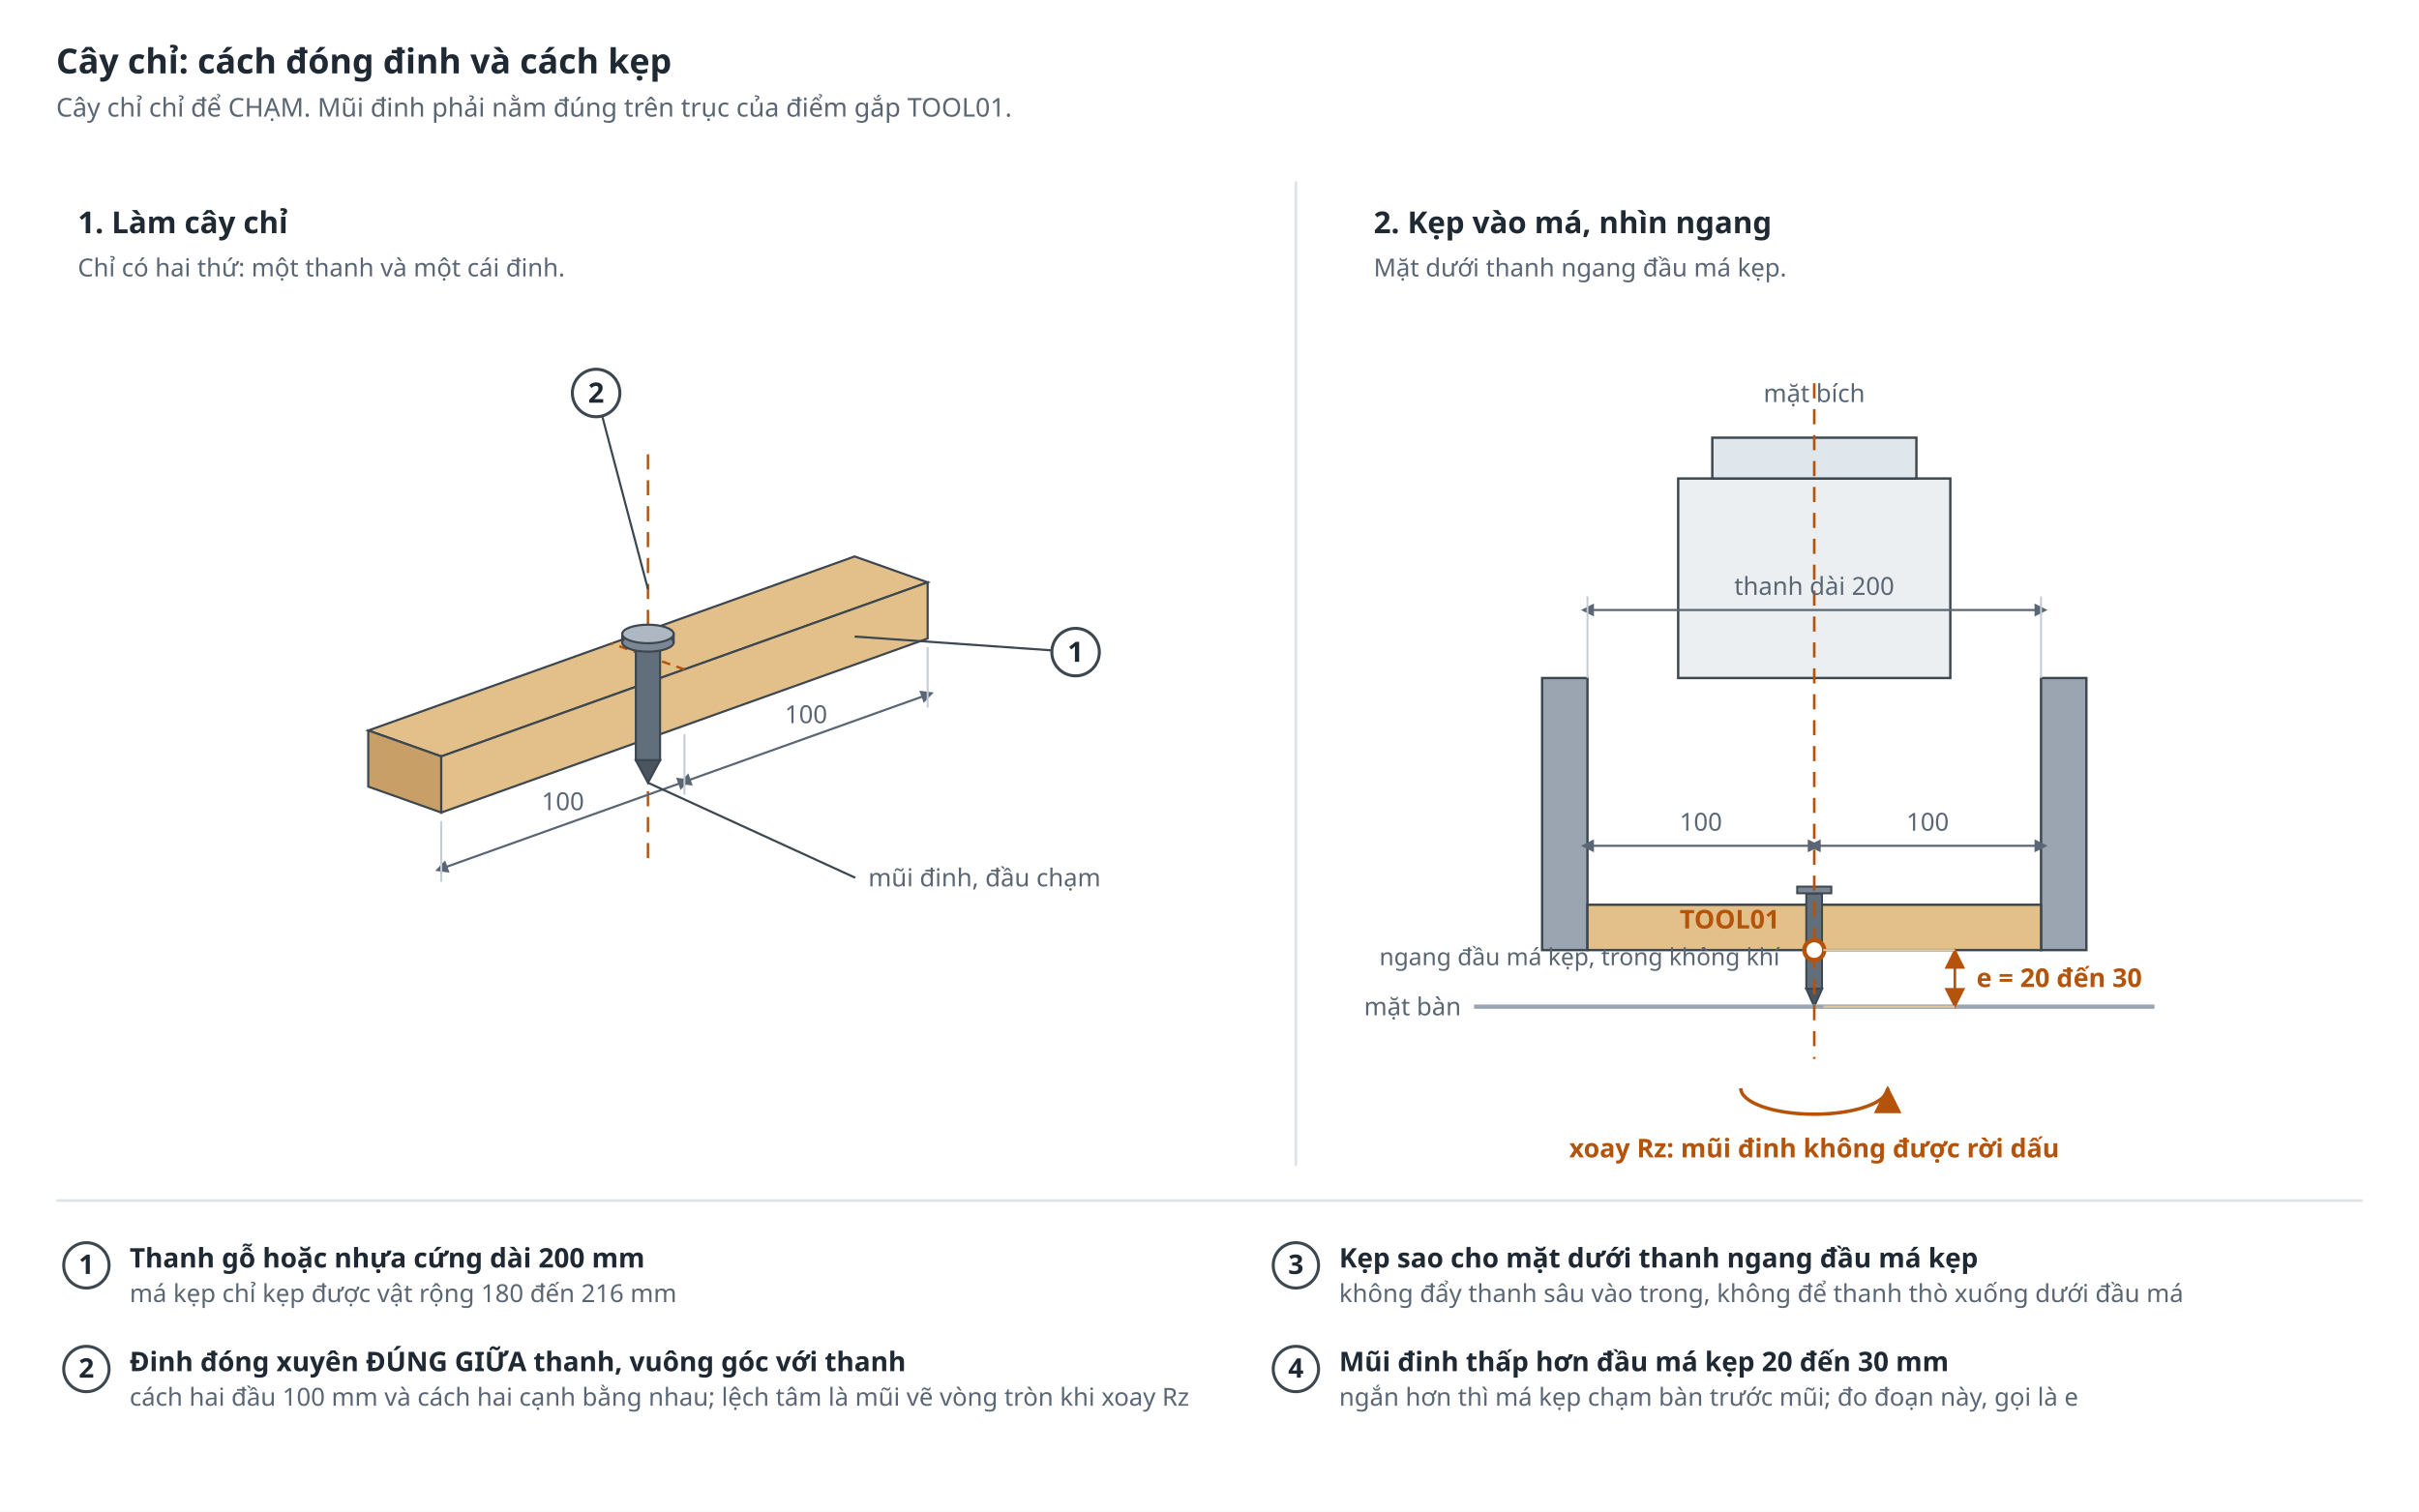
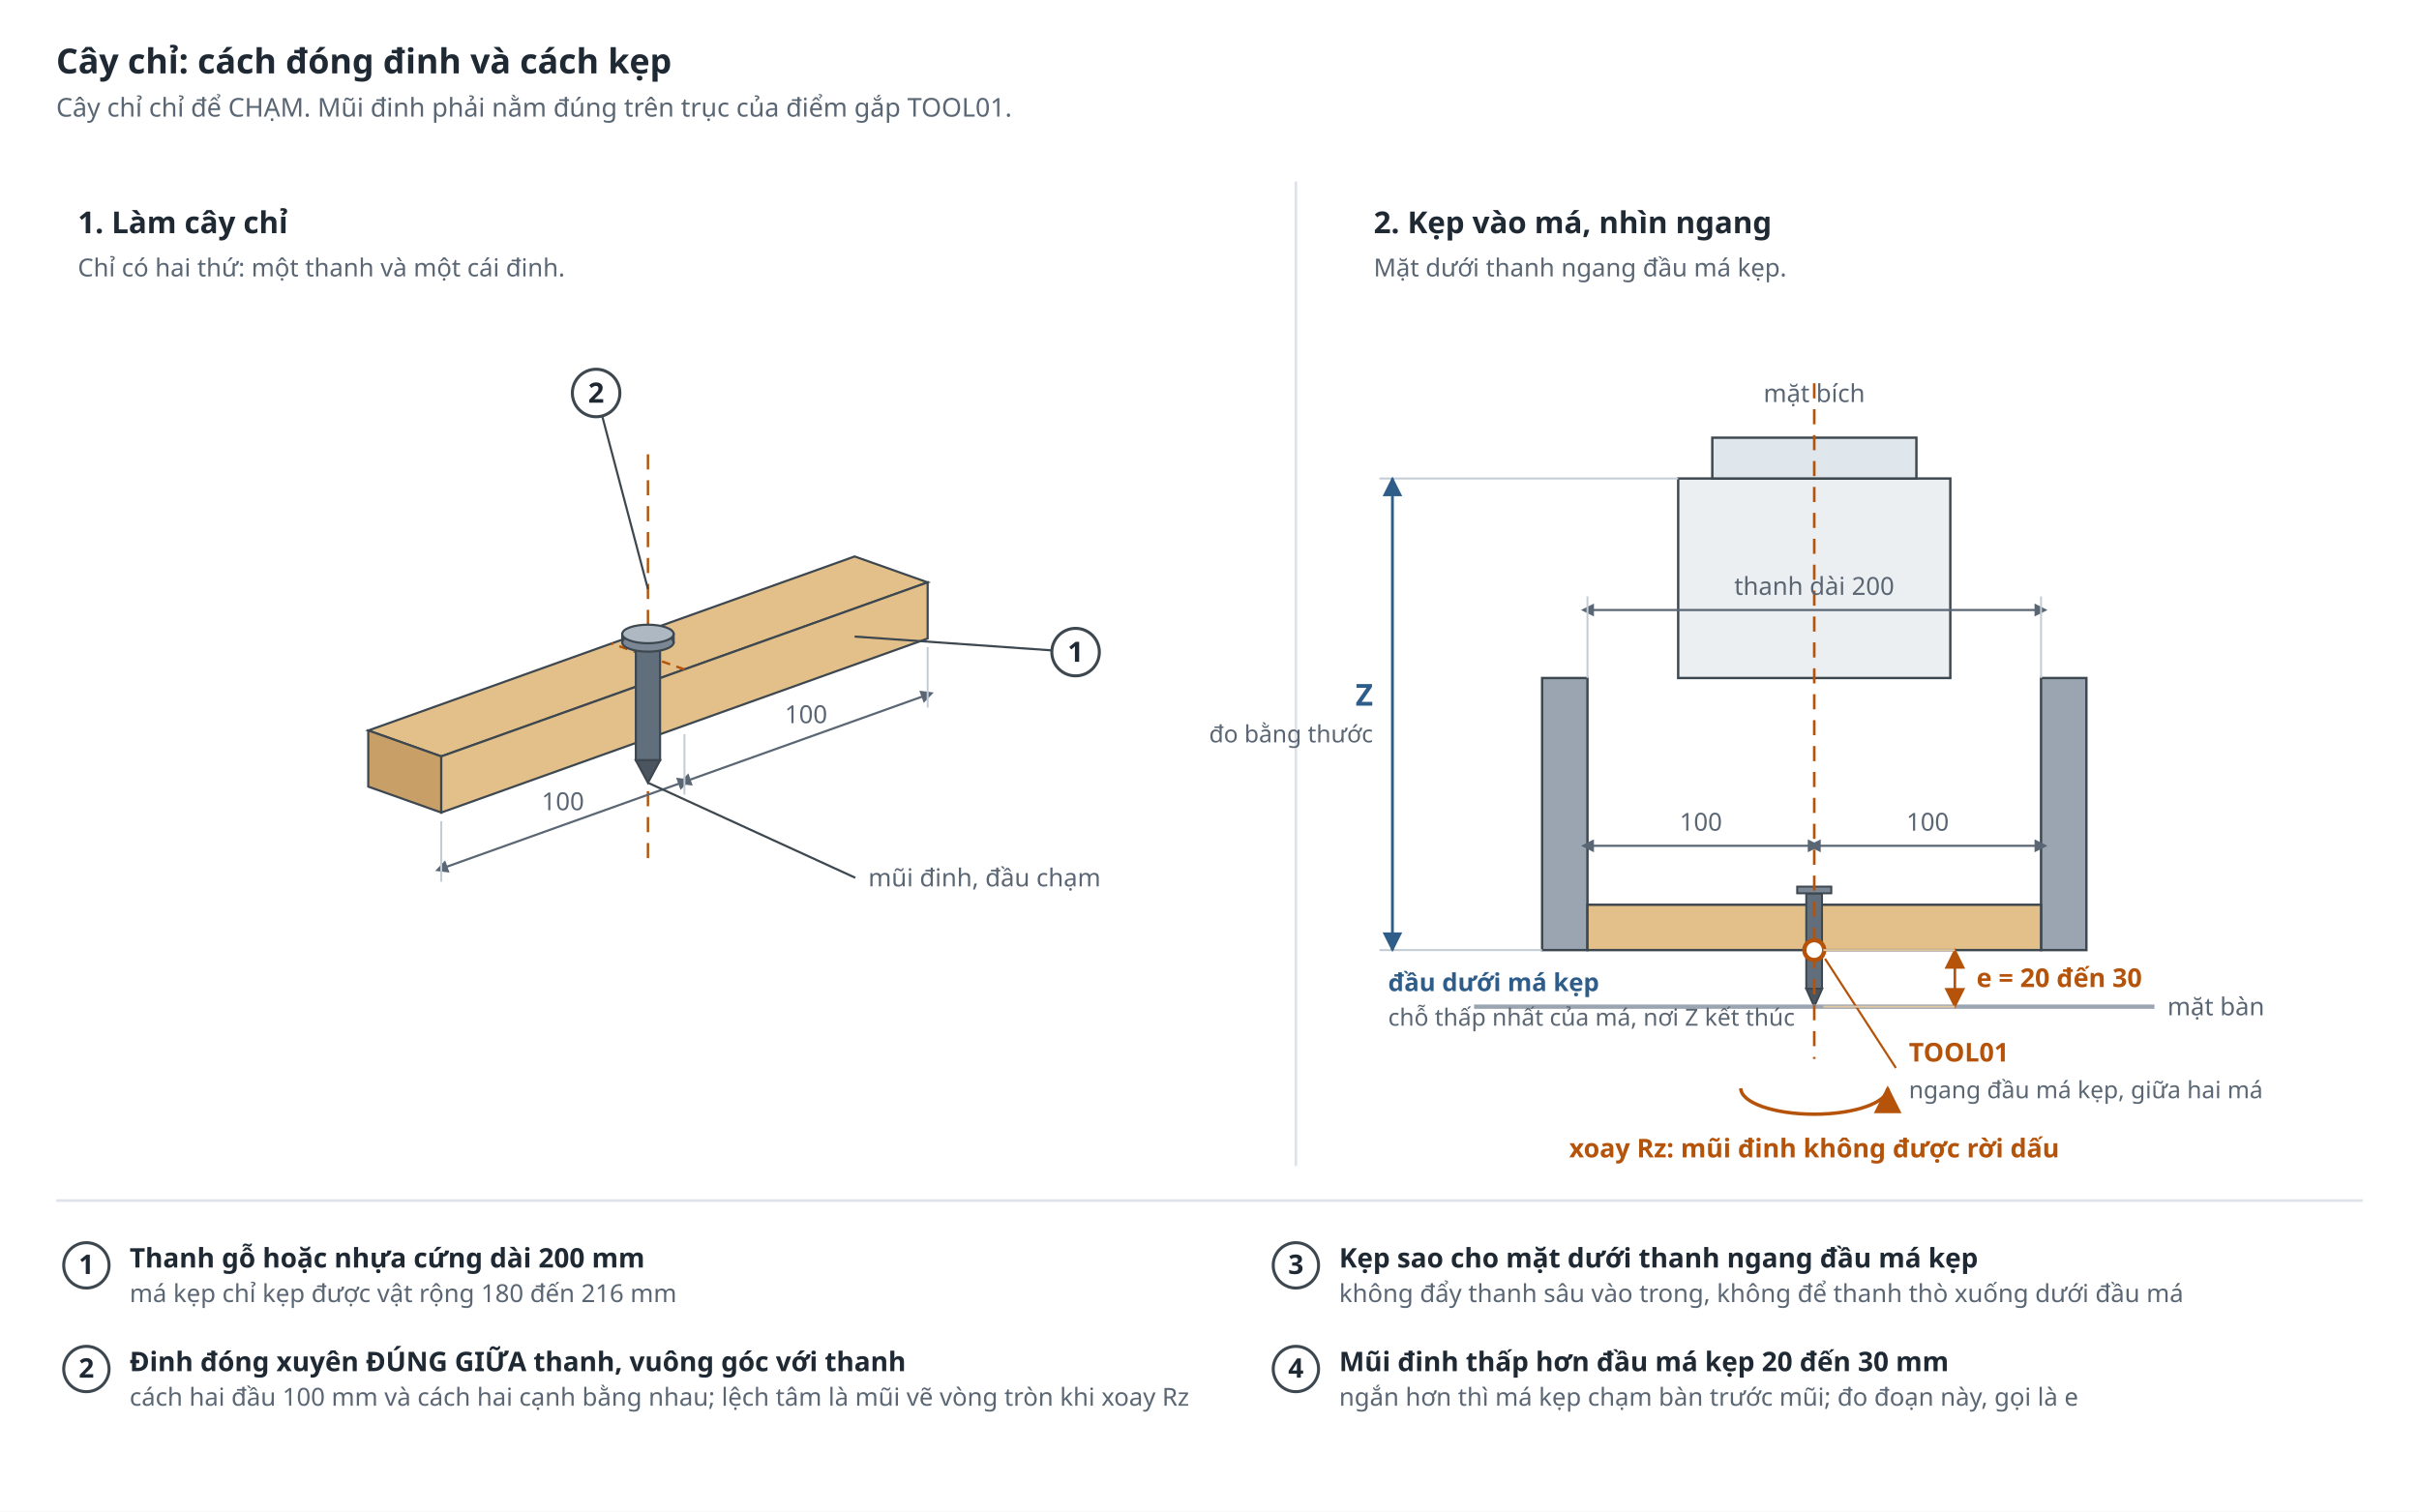
<svg xmlns="http://www.w3.org/2000/svg" viewBox="0 0 1120 700" width="1120" height="700" role="img" aria-label="Cay chi de cham diem: hinh 3D mot thanh dai 200 mm kep giua hai ma kep, mot dinh dong xuyen dung giua thanh va huong thang xuong, mat duoi thanh ngang dau ma kep, mui dinh thap hon dau ma kep 20 den 30 mm; kem hinh chieu canh voi kich thuoc va diem TOOL01 nam tren cung truc voi mui dinh">
  <defs>
    <marker id="d2" viewBox="0 0 10 10" refX="5" refY="5" markerWidth="6" markerHeight="6" orient="auto-start-reverse">
      <path d="M 0 0 L 10 5 L 0 10 z" fill="#5a6673" />
    </marker>
    <marker id="am" viewBox="0 0 10 10" refX="9" refY="5" markerWidth="8" markerHeight="8" orient="auto-start-reverse">
      <path d="M 0 0 L 10 5 L 0 10 z" fill="#b45309" />
+     </marker>
+     <marker id="ds" viewBox="0 0 10 10" refX="9" refY="5" markerWidth="7" markerHeight="7" orient="auto-start-reverse">
+       <path d="M 0 0 L 10 5 L 0 10 z" fill="#2f5d8a" />
    </marker>
  </defs>
  <rect x="0.0" y="0.0" width="1120.0" height="700.0" fill="#ffffff" stroke="#ffffff" stroke-width="0" />
  <g font-family="'Segoe UI',system-ui,sans-serif" fill="#1f2933">
    <text x="26.0" y="34.0" font-size="16" fill="#1f2933" font-weight="700">Cây chỉ: cách đóng đinh và cách kẹp</text>
    <text x="26.0" y="54.0" font-size="12" fill="#5a6673">Cây chỉ chỉ để CHẠM. Mũi đinh phải nằm đúng trên trục của điểm gắp TOOL01.</text>
    <text x="36.0" y="108.0" font-size="14" fill="#1f2933" font-weight="700">1. Làm cây chỉ</text>
    <text x="36.0" y="128.0" font-size="11.5" fill="#5a6673">Chỉ có hai thứ: một thanh và một cái đinh.</text>
    <line x1="300.0" y1="210.4" x2="300.0" y2="400.2" stroke="#b45309" stroke-width="1.1" stroke-dasharray="7 5" />
    <polygon points="204.3,350.3 429.5,269.7 395.7,257.7 170.5,338.3" fill="#e3c08a" stroke="#3d474f" stroke-width="1.0" />
    <polygon points="204.3,376.3 204.3,350.3 170.5,338.3 170.5,364.3" fill="#c99f68" stroke="#3d474f" stroke-width="1.0" />
    <polygon points="204.3,376.3 429.5,295.7 429.5,269.7 204.3,350.3" fill="#e3c08a" stroke="#3d474f" stroke-width="1.0" />
    <line x1="316.9" y1="310.0" x2="283.1" y2="298.0" stroke="#b45309" stroke-width="1.1" stroke-dasharray="4 3" />
    <polygon points="294.4,297.5 305.6,297.5 305.6,352.1 294.4,352.1" fill="#616e7c" stroke="#3d474f" stroke-width="1" />
    <polygon points="294.4,352.1 305.6,352.1 300.0,362.5" fill="#4a5560" stroke="#3d474f" stroke-width="1" />
    <polygon points="288.1,293.6 311.9,293.6 311.9,297.5 288.1,297.5" fill="#7b8794" stroke="#3d474f" stroke-width="1" />
    <ellipse cx="300.0" cy="297.5" rx="11.9" ry="4.3" fill="#7b8794" stroke="#3d474f" stroke-width="1" />
    <ellipse cx="300.0" cy="293.6" rx="11.9" ry="4.3" fill="#aeb8c2" stroke="#3d474f" stroke-width="1" />
    <line x1="204.3" y1="402.3" x2="316.9" y2="362.0" stroke="#5a6673" stroke-width="1" marker-start="url(#d2)" marker-end="url(#d2)" />
    <line x1="316.9" y1="362.0" x2="429.5" y2="321.7" stroke="#5a6673" stroke-width="1" marker-start="url(#d2)" marker-end="url(#d2)" />
    <line x1="204.3" y1="380.3" x2="204.3" y2="408.3" stroke="#c3ccd4" stroke-width="0.9" />
    <line x1="316.9" y1="340.0" x2="316.9" y2="368.0" stroke="#c3ccd4" stroke-width="0.9" />
    <line x1="429.5" y1="299.7" x2="429.5" y2="327.7" stroke="#c3ccd4" stroke-width="0.9" />
    <text x="260.6" y="375.2" font-size="11.5" fill="#5a6673" text-anchor="middle">100</text>
    <text x="373.2" y="334.9" font-size="11.5" fill="#5a6673" text-anchor="middle">100</text>
    <line x1="300.0" y1="362.5" x2="396.0" y2="406.5" stroke="#3d474f" stroke-width="1" />
    <text x="402.0" y="410.5" font-size="11.5" fill="#5a6673">mũi đinh, đầu chạm</text>
    <line x1="487.0" y1="301.2" x2="395.7" y2="294.8" stroke="#3d474f" stroke-width="1" />
    <circle cx="498.0" cy="302.0" r="11" fill="#ffffff" stroke="#3d474f" stroke-width="1.4" />
    <text x="498.0" y="306.5" font-size="13" font-weight="700" text-anchor="middle">1</text>
    <line x1="278.8" y1="192.6" x2="300.0" y2="272.8" stroke="#3d474f" stroke-width="1" />
    <circle cx="276.0" cy="182.0" r="11" fill="#ffffff" stroke="#3d474f" stroke-width="1.4" />
    <text x="276.0" y="186.5" font-size="13" font-weight="700" text-anchor="middle">2</text>
    <line x1="600.0" y1="84.0" x2="600.0" y2="540.0" stroke="#dde3e8" stroke-width="1.2" />
    <text x="636.0" y="108.0" font-size="14" fill="#1f2933" font-weight="700">2. Kẹp vào má, nhìn ngang</text>
    <text x="636.0" y="128.0" font-size="11.5" fill="#5a6673">Mặt dưới thanh ngang đầu má kẹp.</text>
    <rect x="714.0" y="314.0" width="21.0" height="126.0" fill="#9aa5b1" stroke="#3d474f" stroke-width="1.1" />
    <rect x="945.0" y="314.0" width="21.0" height="126.0" fill="#9aa5b1" stroke="#3d474f" stroke-width="1.1" />
    <rect x="777.0" y="221.6" width="126.0" height="92.4" fill="#eceff2" stroke="#3d474f" stroke-width="1.1" />
    <rect x="792.8" y="202.7" width="94.5" height="18.9" fill="#dfe6ec" stroke="#3d474f" stroke-width="1.1" />
    <text x="840.0" y="186.2" font-size="11.5" fill="#5a6673" text-anchor="middle">mặt bích</text>
    <rect x="735.0" y="419.0" width="210.0" height="21.0" fill="#e3c08a" stroke="#3d474f" stroke-width="1.1" />
    <rect x="836.3" y="413.8" width="7.3" height="44.1" fill="#616e7c" stroke="#3d474f" stroke-width="0.9" />
    <polygon points="836.3,457.9 843.7,457.9 840.0,466.2" fill="#4a5560" stroke="#3d474f" stroke-width="0.9" />
    <rect x="832.1" y="410.6" width="15.8" height="3.1" fill="#7b8794" stroke="#3d474f" stroke-width="0.9" />
    <line x1="682.5" y1="466.2" x2="997.5" y2="466.2" stroke="#9aa5b1" stroke-width="2.0" />
-     <text x="676.5" y="470.2" font-size="11.5" fill="#5a6673" text-anchor="end">mặt bàn</text>
+     <text x="1003.5" y="470.2" font-size="11.5" fill="#5a6673">mặt bàn</text>
    <line x1="840.0" y1="177.5" x2="840.0" y2="490.4" stroke="#b45309" stroke-width="1.2" stroke-dasharray="7 5" />
    <circle cx="840.0" cy="440.0" r="4.6" fill="#ffffff" stroke="#b45309" stroke-width="2" />
-     <text x="824.0" y="430.0" font-size="12" fill="#b45309" font-weight="700" text-anchor="end">TOOL01</text>
-     <text x="824.0" y="447.0" font-size="11" fill="#5a6673" text-anchor="end">ngang đầu má kẹp, trong không khí</text>
+     <line x1="845.0" y1="444.0" x2="877.8" y2="494.6" stroke="#b45309" stroke-width="1" />
+     <text x="883.8" y="491.6" font-size="12" fill="#b45309" font-weight="700">TOOL01</text>
+     <text x="883.8" y="508.6" font-size="11" fill="#5a6673">ngang đầu má kẹp, giữa hai má</text>
+     <line x1="777.0" y1="221.6" x2="638.7" y2="221.6" stroke="#c3ccd4" stroke-width="0.9" />
+     <line x1="714.0" y1="440.0" x2="638.7" y2="440.0" stroke="#c3ccd4" stroke-width="0.9" />
+     <line x1="644.7" y1="221.6" x2="644.7" y2="440.0" stroke="#2f5d8a" stroke-width="1.3" marker-start="url(#ds)" marker-end="url(#ds)" />
+     <text x="635.7" y="326.8" font-size="14" fill="#2f5d8a" font-weight="700" text-anchor="end">Z</text>
+     <text x="635.7" y="343.8" font-size="11" fill="#5a6673" text-anchor="end">đo bằng thước</text>
+     <text x="642.7" y="459.0" font-size="11.5" fill="#2f5d8a" font-weight="600">đầu dưới má kẹp</text>
+     <text x="642.7" y="475.0" font-size="11" fill="#5a6673">chỗ thấp nhất của má, nơi Z kết thúc</text>
    <line x1="735.0" y1="282.5" x2="945.0" y2="282.5" stroke="#5a6673" stroke-width="1" marker-start="url(#d2)" marker-end="url(#d2)" />
    <text x="840.0" y="275.5" font-size="11.5" fill="#5a6673" text-anchor="middle">thanh dài 200</text>
    <line x1="735.0" y1="314.0" x2="735.0" y2="276.2" stroke="#c3ccd4" stroke-width="0.9" />
    <line x1="945.0" y1="314.0" x2="945.0" y2="276.2" stroke="#c3ccd4" stroke-width="0.9" />
    <line x1="735.0" y1="391.7" x2="840.0" y2="391.7" stroke="#5a6673" stroke-width="1" marker-start="url(#d2)" marker-end="url(#d2)" />
    <line x1="840.0" y1="391.7" x2="945.0" y2="391.7" stroke="#5a6673" stroke-width="1" marker-start="url(#d2)" marker-end="url(#d2)" />
    <text x="787.5" y="384.7" font-size="11.5" fill="#5a6673" text-anchor="middle">100</text>
    <text x="892.5" y="384.7" font-size="11.5" fill="#5a6673" text-anchor="middle">100</text>
    <line x1="905.1" y1="440.0" x2="905.1" y2="466.2" stroke="#b45309" stroke-width="1.2" marker-start="url(#am)" marker-end="url(#am)" />
    <line x1="844.2" y1="440.0" x2="905.1" y2="440.0" stroke="#e2c7a3" stroke-width="0.9" />
    <line x1="844.2" y1="466.2" x2="905.1" y2="466.2" stroke="#e2c7a3" stroke-width="0.9" />
    <text x="915.1" y="457.1" font-size="12" fill="#b45309" font-weight="600">e = 20 đến 30</text>
    <path d="M 806.0 504.0 a 34 12 0 1 0 68 0" fill="none" stroke="#b45309" stroke-width="1.6" marker-end="url(#am)" />
    <text x="840.0" y="536.0" font-size="12" fill="#b45309" font-weight="600" text-anchor="middle">xoay Rz: mũi đinh không được rời dấu</text>
    <line x1="26.0" y1="556.0" x2="1094.0" y2="556.0" stroke="#dde3e8" stroke-width="1.2" />
    <circle cx="40" cy="586" r="10.5" fill="none" stroke="#3d474f" stroke-width="1.4" />
    <text x="40" y="590" font-size="12.5" font-weight="700" text-anchor="middle">1</text>
    <text x="60.0" y="587.0" font-size="12.5" fill="#1f2933" font-weight="600">Thanh gỗ hoặc nhựa cứng dài 200 mm</text>
    <text x="60.0" y="603.0" font-size="11.5" fill="#5a6673">má kẹp chỉ kẹp được vật rộng 180 đến 216 mm</text>
    <circle cx="40" cy="634" r="10.5" fill="none" stroke="#3d474f" stroke-width="1.4" />
    <text x="40" y="638" font-size="12.5" font-weight="700" text-anchor="middle">2</text>
    <text x="60.0" y="635.0" font-size="12.5" fill="#1f2933" font-weight="600">Đinh đóng xuyên ĐÚNG GIỮA thanh, vuông góc với thanh</text>
    <text x="60.0" y="651.0" font-size="11.5" fill="#5a6673">cách hai đầu 100 mm và cách hai cạnh bằng nhau; lệch tâm là mũi vẽ vòng tròn khi xoay Rz</text>
    <circle cx="600" cy="586" r="10.5" fill="none" stroke="#3d474f" stroke-width="1.4" />
    <text x="600" y="590" font-size="12.5" font-weight="700" text-anchor="middle">3</text>
    <text x="620.0" y="587.0" font-size="12.5" fill="#1f2933" font-weight="600">Kẹp sao cho mặt dưới thanh ngang đầu má kẹp</text>
    <text x="620.0" y="603.0" font-size="11.5" fill="#5a6673">không đẩy thanh sâu vào trong, không để thanh thò xuống dưới đầu má</text>
    <circle cx="600" cy="634" r="10.5" fill="none" stroke="#3d474f" stroke-width="1.4" />
    <text x="600" y="638" font-size="12.5" font-weight="700" text-anchor="middle">4</text>
    <text x="620.0" y="635.0" font-size="12.5" fill="#1f2933" font-weight="600">Mũi đinh thấp hơn đầu má kẹp 20 đến 30 mm</text>
    <text x="620.0" y="651.0" font-size="11.5" fill="#5a6673">ngắn hơn thì má kẹp chạm bàn trước mũi; đo đoạn này, gọi là e</text>
  </g>
</svg>
